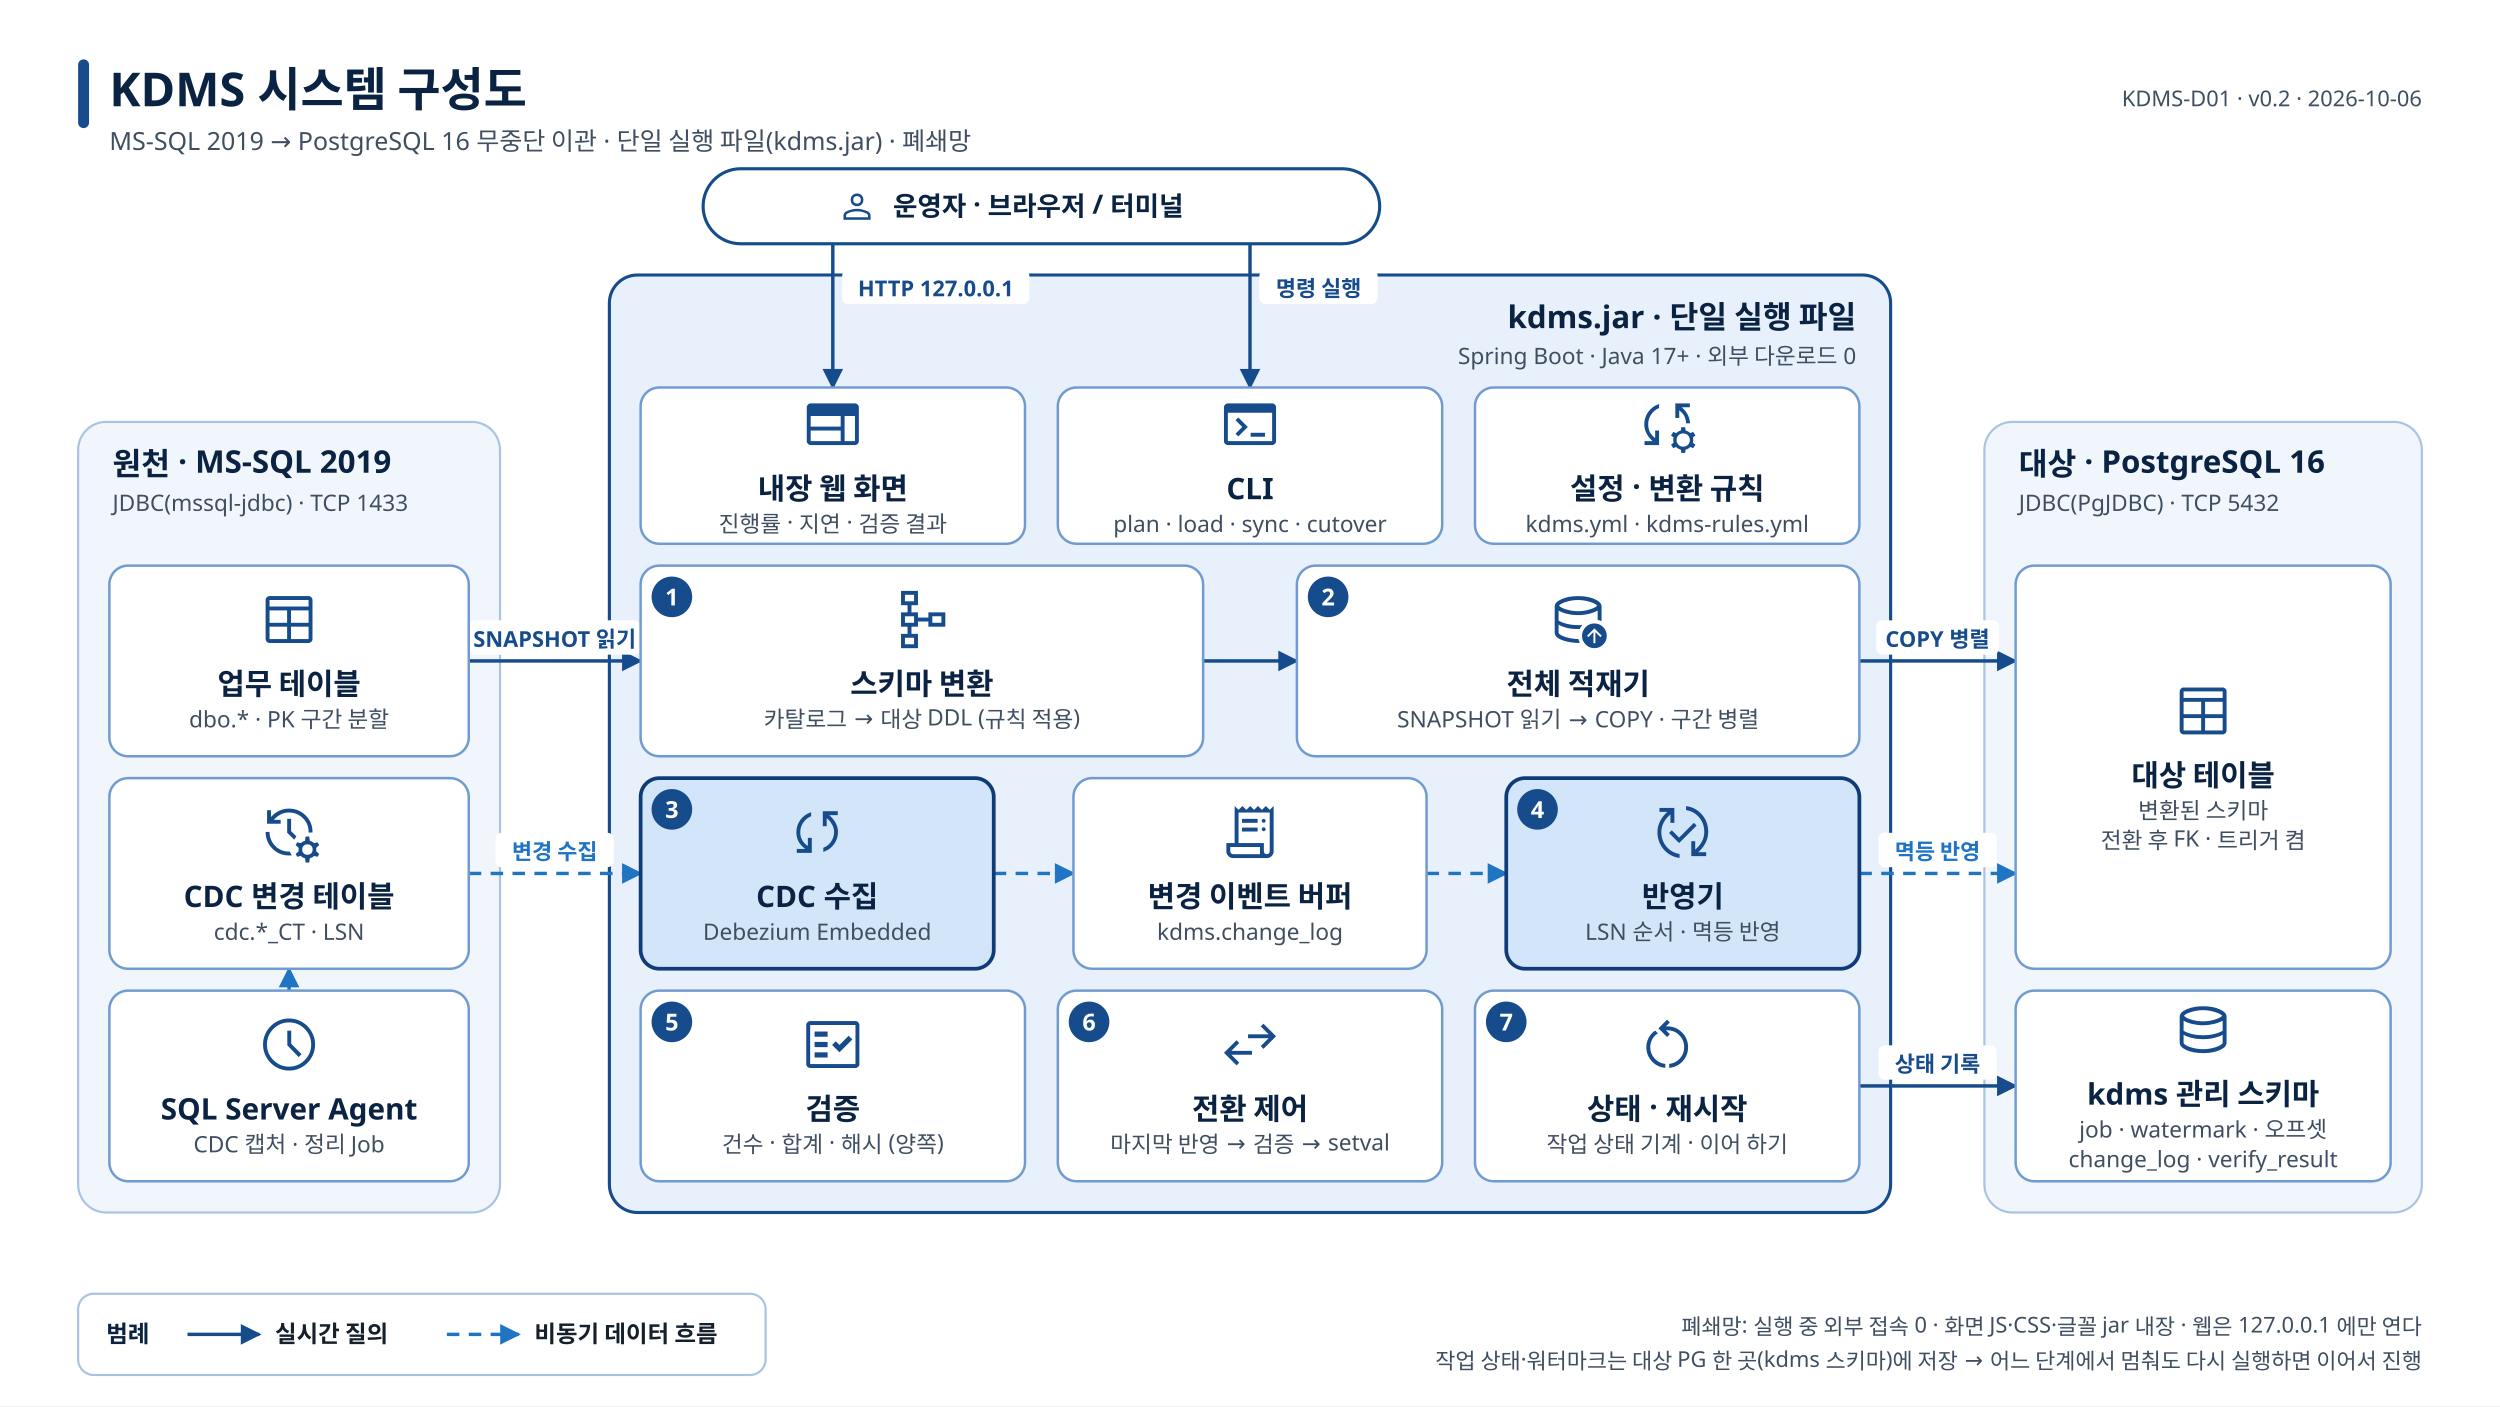
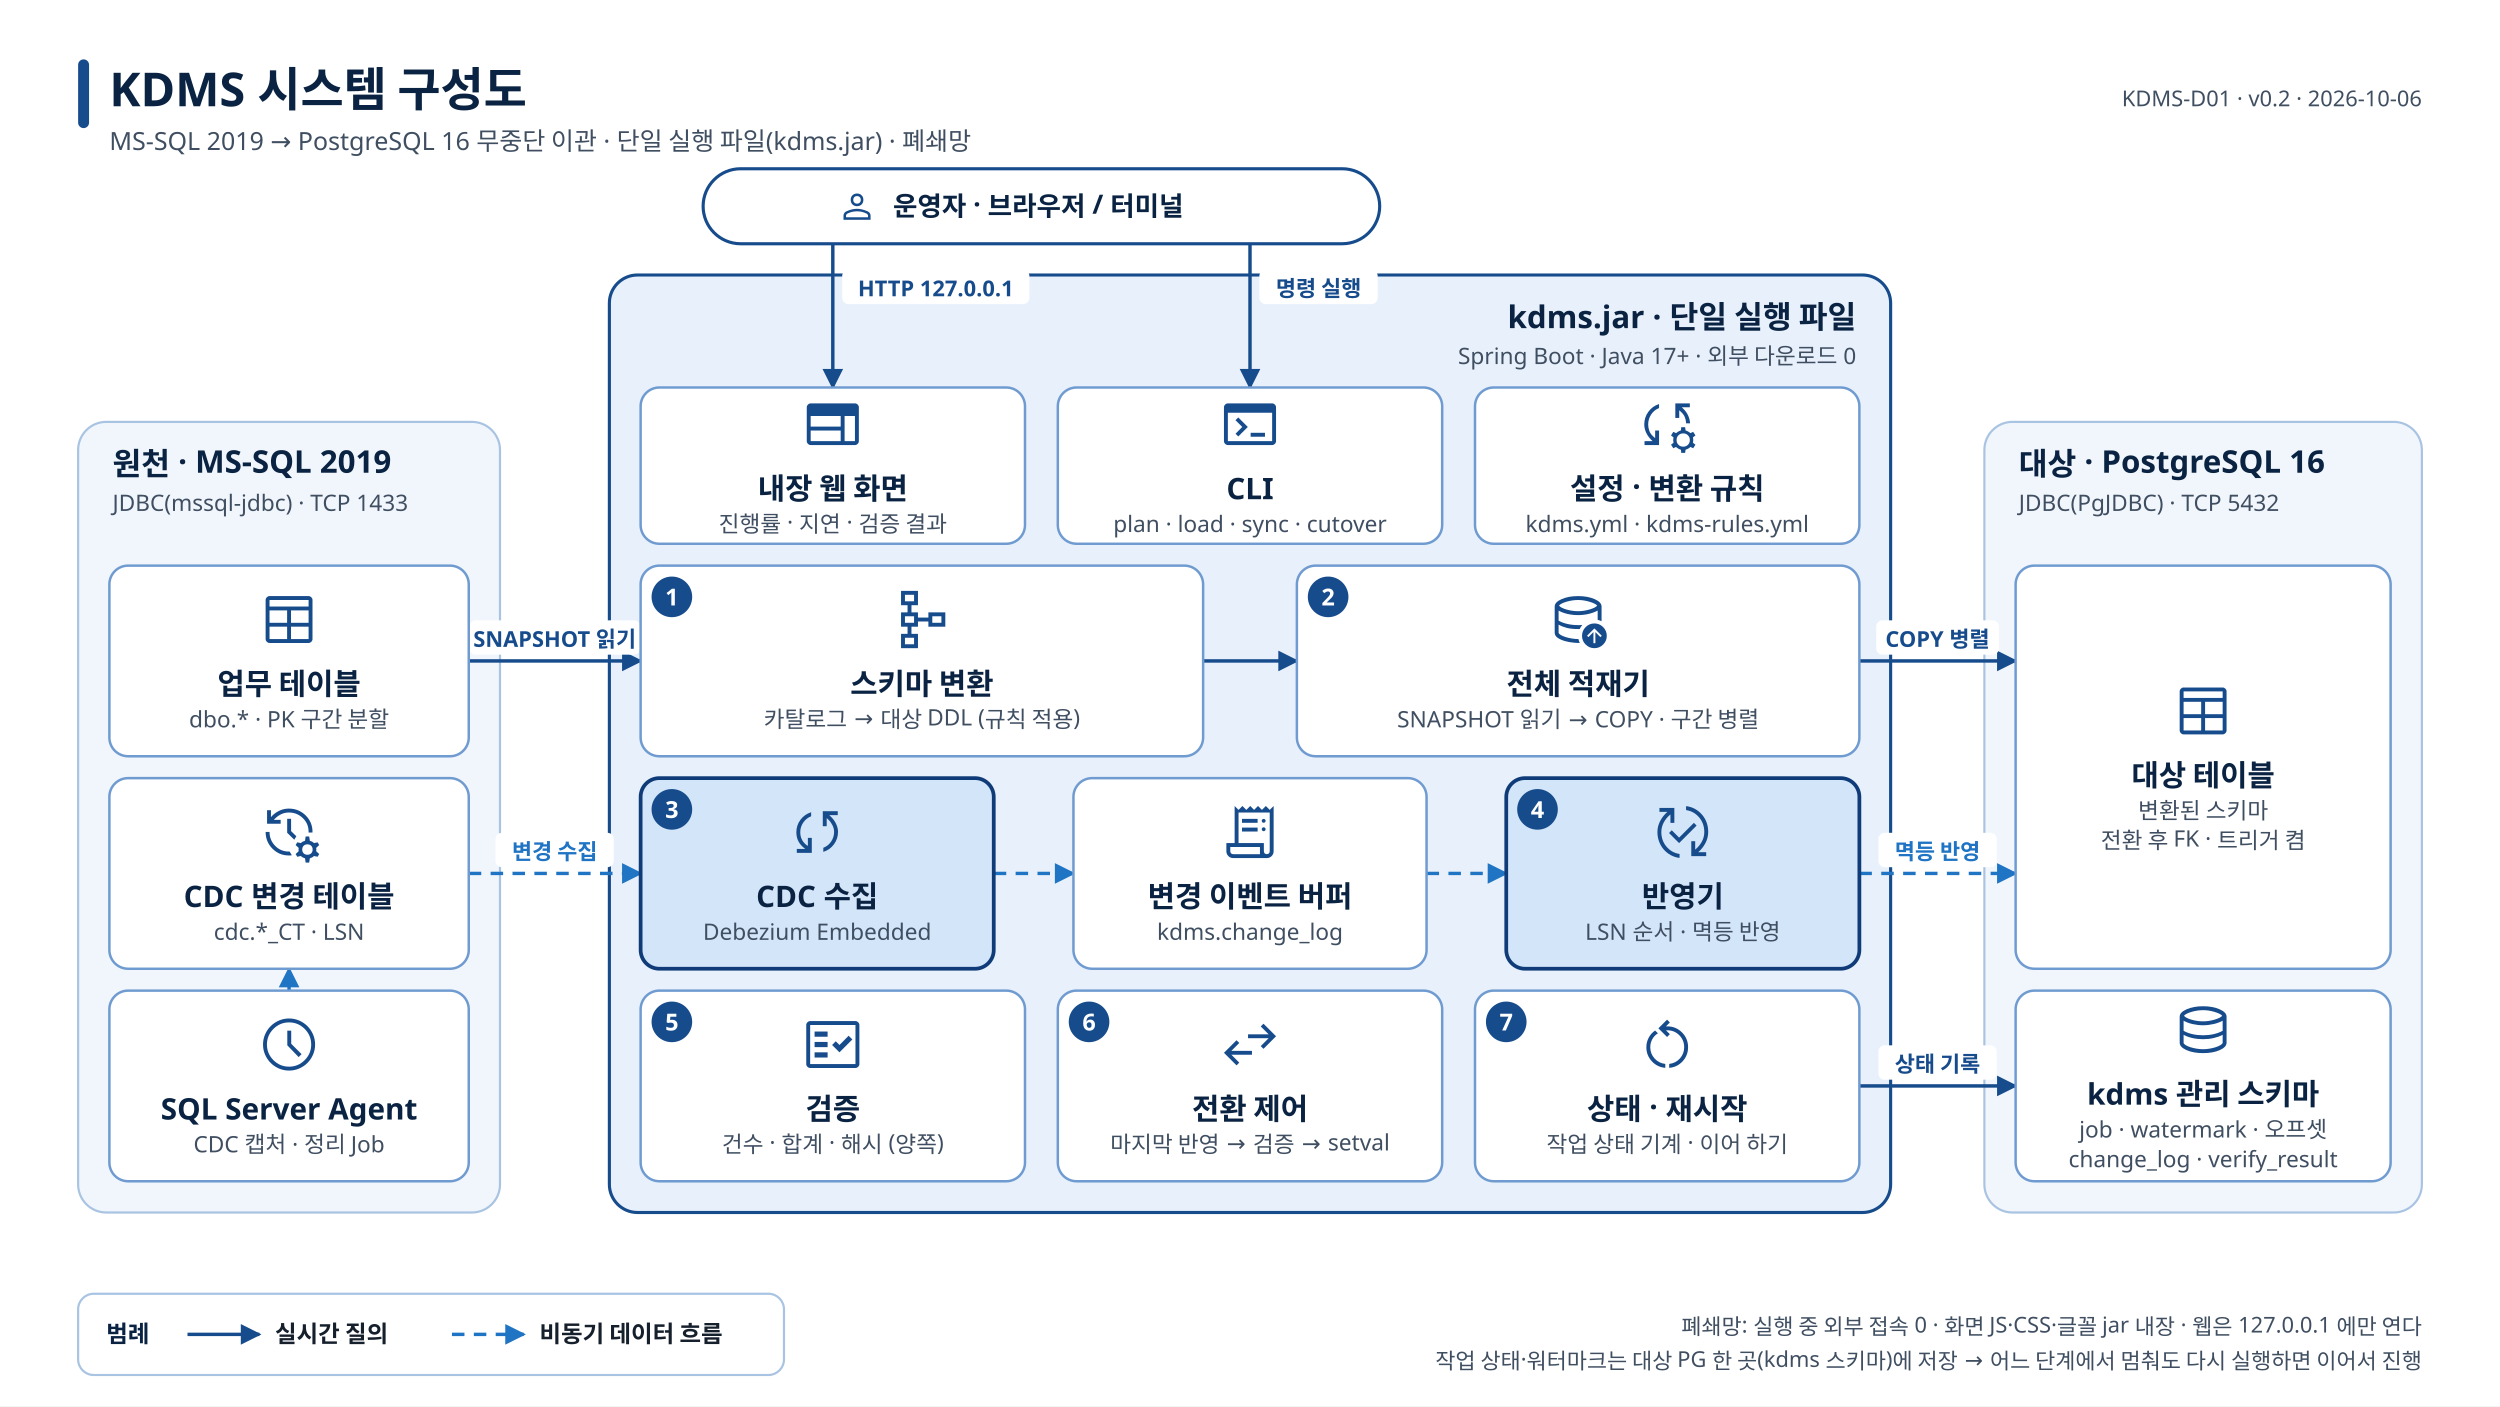
<svg xmlns="http://www.w3.org/2000/svg" viewBox="0 0 1600 900" width="1600" height="900" font-family="'Pretendard Variable', Pretendard, 'Apple SD Gothic Neo', 'Malgun Gothic', sans-serif" role="img" aria-label="KDMS 시스템 구성도">
  <style>@font-face{font-family:'Pretendard Variable';font-weight:45 920;src:url('../assets/fonts/PretendardVariable.woff2') format('woff2-variations');}</style>
  <defs>
    <marker id="arrow-sync" viewBox="0 0 10 10" refX="9" refY="5" markerWidth="6" markerHeight="6" orient="auto-start-reverse">
      <path d="M0,0 L10,5 L0,10 z" fill="#164B8C" />
    </marker>
    <marker id="arrow-async" viewBox="0 0 10 10" refX="9" refY="5" markerWidth="6" markerHeight="6" orient="auto-start-reverse">
      <path d="M0,0 L10,5 L0,10 z" fill="#1F74C4" />
    </marker>
    <symbol id="i-database" viewBox="0 -960 960 960">
      <path d="M480-120q-151 0-255.5-46.5T120-280v-400q0-66 105.5-113T480-840q149 0 254.5 47T840-680v400q0 67-104.5 113.5T480-120Zm0-488q86 0 176.5-26.5T773-694q-27-32-117.5-59T480-780q-88 0-177 26t-117 60q28 35 116 60.5T480-608Zm-1 214q42 0 84-4.5t80.5-13.5q38.5-9 73.5-22t63-29v-155q-29 16-64 29t-74 22q-39 9-80 14t-83 5q-42 0-84-5t-80.5-14q-38.5-9-73-22T180-618v155q27 16 61 29t72.5 22q38.5 9 80.5 13.5t85 4.5Zm1 214q48 0 99-8.5t93.5-22.5q42.5-14 72-31t35.5-35v-125q-28 16-63 28.5T643.5-352q-38.5 9-80 13.5T479-334q-43 0-85-4.5T313.5-352q-38.5-9-72.5-21.5T180-402v126q5 17 34 34.5t72 31q43 13.5 94 22t100 8.5Z" />
    </symbol>
    <symbol id="i-database_upload" viewBox="0 -960 960 960">
      <path d="M506-120v-.5.5q-33 1-97.5-5T280-148.5q-64-17.5-112-49T120-280q0 51 48 82.5t112 49Q344-131 408.5-125t97.5 5Zm-27-214v-1 1q-52 0-95-4.5T305-352q-36-9-67-21.5T180-402q27 16 58 28.5t67 21.5q36 9 79 13.5t95 4.5Zm1-274q86 0 176.5-26.5T773-694q-27-32-117.5-59T480-780q-88 0-177 26t-117 60q28 35 116 60.5T480-608Zm235 492h30v-171l77 77 21-21-113-113-113 113 21 21 77-77v171ZM596-95.5Q540-151 540-229q0-79 56-135t134-56q78 0 134 56t56 135q0 78-56 133.5T730-40q-78 0-134-55.5ZM485-180q3 16 8.5 31t12.5 29q-33 1-97.5-5T280-148.5q-64-17.5-112-49T120-280v-400q0-66 105.5-113T480-840q149 0 254.5 47T840-680v226q-14-7-29-12.5t-31-8.5v-143q-59 33-138 51.5T479-548q-85 0-164.5-18.5T180-618v155q54 32 133 50.5T479-394q17 0 33-.5t33-2.5q-13 14-23 30t-18 33h-25q-105 0-174.5-18T180-402v126q5 17 35 34.5t73.5 31q43.5 13.5 95.5 22t101 8.5Z" />
    </symbol>
    <symbol id="i-fact_check" viewBox="0 -960 960 960">
      <path d="M132-120q-24 0-42-18t-18-42v-600q0-24 18-42t42-18h696q24 0 42 18t18 42v600q0 24-18 42t-42 18H132Zm0-60h696v-600H132v600Zm68-100h200v-80H200v80Zm382-80 198-198-57-57-141 142-57-57-56 57 113 113Zm-382-80h200v-80H200v80Zm0-160h200v-80H200v80Zm-68 420v-600 600Z" />
    </symbol>
    <symbol id="i-manage_history" viewBox="0 -960 960 960">
      <path d="M142-607v-208h60v106q52-61 123.5-96T477-840q151 0 257 104t106 254v10h-60v-13q0-124-89-209.5T477-780q-68 0-127.5 31T246-667h105v60H142Zm-22 126h60q0 125 86 213t211 88h12l34 57q-11 2-22.5 2.5t-23.5.5q-149 0-253-105.5T120-481Zm440 119L451-469v-214h60v189l81 79-32 53ZM735-10l-10-66q-18-5-34-13.5T661-112l-55 12-25-42 47-44q-3-12-3-25t3-25l-47-44 25-42 55 12q14-14 30-22.5t34-13.5l10-66h54l10 66q18 5 34 13.5t30 22.5l55-12 25 42-47 44q3 12 3 25t-3 25l47 44-25 42-55-12q-14 14-30 22.5T799-76l-10 66h-54Zm85-143q22-22 22-58t-22-58q-22-22-58-22t-58 22q-22 22-22 58t22 58q22 22 58 22t58-22Z" />
    </symbol>
    <symbol id="i-person" viewBox="0 -960 960 960">
      <path d="M372-523q-42-42-42-108t42-108q42-42 108-42t108 42q42 42 42 108t-42 108q-42 42-108 42t-108-42ZM160-160v-94q0-38 19-65t49-41q67-30 128.5-45T480-420q62 0 123 15.5T731-360q31 14 50 41t19 65v94H160Zm60-60h520v-34q0-16-9.5-30.5T707-306q-64-31-117-42.5T480-360q-57 0-111 11.5T252-306q-14 7-23 21.5t-9 30.5v34Zm324.5-346.5Q570-592 570-631t-25.5-64.5Q519-721 480-721t-64.5 25.5Q390-670 390-631t25.5 64.5Q441-541 480-541t64.5-25.5ZM480-631Zm0 411Z" />
    </symbol>
    <symbol id="i-published_with_changes" viewBox="0 -960 960 960">
      <path d="M430-82q-72-9-134.5-43t-108-86.5Q142-264 116-332.5T90-480q0-88 41.5-168T243-790H121v-60h229v229h-60v-129q-64 51-102 121.5T150-480q0 132 80 225.5T430-143v61Zm-7-228L268-465l42-42 113 113 227-227 42 42-269 269Zm187 200v-229h60v129q64-52 102-122t38-148q0-132-80-225.5T530-817v-61q146 18 243 129t97 269q0 88-41.5 168T717-170h122v60H610Z" />
    </symbol>
    <symbol id="i-receipt_long" viewBox="0 -960 960 960">
      <path d="M222-80q-43.75 0-74.37-30.63Q117-141.25 117-185v-125h127v-570l59.8 60 59.8-60 59.8 60 59.8-60 59.8 60 60-60 60 60 60-60 60 60 60-60v695q0 43.75-30.62 74.37Q781.75-80 738-80H222Zm516-60q20 0 32.5-12.5T783-185v-595H304v470h389v125q0 20 12.5 32.5T738-140ZM357-622v-60h240v60H357Zm0 134v-60h240v60H357Zm333-134q-12 0-21-9t-9-21q0-12 9-21t21-9q12 0 21 9t9 21q0 12-9 21t-21 9Zm0 129q-12 0-21-9t-9-21q0-12 9-21t21-9q12 0 21 9t9 21q0 12-9 21t-21 9ZM221-140h412v-110H177v65q0 20 12.65 32.5T221-140Zm-44 0v-110 110Z" />
    </symbol>
    <symbol id="i-restart_alt" viewBox="0 -960 960 960">
      <path d="M451-122q-123-10-207-101t-84-216q0-77 35.5-145T295-695l43 43q-56 33-87 90.5T220-439q0 100 66 173t165 84v60Zm60 0v-60q100-12 165-84.5T741-439q0-109-75.5-184.5T481-699h-20l60 60-43 43-133-133 133-133 43 43-60 60h20q134 0 227 93.5T801-439q0 125-83.5 216T511-122Z" />
    </symbol>
    <symbol id="i-rule_settings" viewBox="0 -960 960 960">
      <path d="M132-160v-60h123l-14-14q-60-60-86.5-121.5T128-476q0-109 62.5-195T355-790v62q-76 30-121.5 99T188-476q0 52 17.5 98.5T265-293l30 27v-117h60v223H132Zm699-334h-60q-2-51-20-94.5T695-667l-30-27v117h-60v-223h223v60H704l15 14q58 55 84 115t28 117ZM696-40l-5-48q-20-6-41-17.5T616-131l-42 20-35-54 38-30q-5-23-5-41.5t5-41.5l-38-30 35-55 42 20q13-12 34-24t41-18l5-49h60l6 49q20 6 41 18t34 24l42-20 35 55-38 30q5 23 5 41.5t-5 41.5l38 30-35 54-42-20q-13 14-34 25.5T762-88l-6 48h-60Zm30-95q44 0 73-29t29-73q0-44-29-73t-73-29q-44 0-73 29t-29 73q0 44 29 73t73 29Z" />
    </symbol>
    <symbol id="i-schedule" viewBox="0 -960 960 960">
      <path d="m627-287 45-45-159-160v-201h-60v225l174 181ZM480-80q-82 0-155-31.5t-127.5-86Q143-252 111.5-325T80-480q0-82 31.5-155t86-127.5Q252-817 325-848.5T480-880q82 0 155 31.5t127.5 86Q817-708 848.5-635T880-480q0 82-31.5 155t-86 127.5Q708-143 635-111.5T480-80Zm0-400Zm0 340q140 0 240-100t100-240q0-140-100-240T480-820q-140 0-240 100T140-480q0 140 100 240t240 100Z" />
    </symbol>
    <symbol id="i-schema" viewBox="0 -960 960 960">
      <path d="M160-40v-220h100v-110H160v-220h100v-110H160v-220h260v220H320v110h100v80h160v-80h260v220H580v-80H420v80H320v110h100v220H160Zm60-60h140v-100H220v100Zm0-330h140v-100H220v100Zm420 0h140v-100H640v100ZM220-760h140v-100H220v100Zm70-50Zm0 330Zm420 0ZM290-150Z" />
    </symbol>
    <symbol id="i-swap_horiz" viewBox="0 -960 960 960">
      <path d="M273-160 80-353l193-193 42 42-121 121h316v60H194l121 121-42 42Zm414-254-42-42 121-121H450v-60h316L645-758l42-42 193 193-193 193Z" />
    </symbol>
    <symbol id="i-sync" viewBox="0 -960 960 960">
      <path d="M167-160v-60h130l-15-12q-64-51-93-111t-29-134q0-106 62.5-190.5T387-784v62q-75 29-121 96.5T220-477q0 63 23.5 109.5T307-287l30 21v-124h60v230H167Zm407-15v-63q76-29 121-96.5T740-483q0-48-23.5-97.5T655-668l-29-26v124h-60v-230h230v60H665l15 14q60 56 90 120t30 123q0 106-62 191T574-175Z" />
    </symbol>
    <symbol id="i-table" viewBox="0 -960 960 960">
      <path d="M180-120q-24 0-42-18t-18-42v-600q0-24 18-42t42-18h600q24 0 42 18t18 42v600q0 24-18 42t-42 18H180Zm270-250H180v190h270v-190Zm60 0v190h270v-190H510Zm-60-60v-190H180v190h270Zm60 0h270v-190H510v190ZM180-680h600v-100H180v100Z" />
    </symbol>
    <symbol id="i-terminal" viewBox="0 -960 960 960">
      <path d="M140-160q-24 0-42-18t-18-42v-520q0-24 18-42t42-18h680q24 0 42 18t18 42v520q0 24-18 42t-42 18H140Zm0-60h680v-436H140v436Zm160-72-42-42 103-104-104-104 43-42 146 146-146 146Zm190 4v-60h220v60H490Z" />
    </symbol>
    <symbol id="i-web" viewBox="0 -960 960 960">
      <path d="M140-160q-24 0-42-18t-18-42v-520q0-24 18-42t42-18h680q24 0 42 18t18 42v520q0 24-18 42t-42 18H140Zm0-60h461v-163H140v163Zm521 0h159v-386H661v386ZM140-443h461v-163H140v163Z" />
    </symbol>
  </defs>
  <rect width="1600" height="900" fill="#FFFFFF" />
  <rect x="50" y="38" width="7" height="44" rx="3.5" fill="#164B8C" />
  <text x="70" y="68" font-size="30" font-weight="800" fill="#0A2342">KDMS 시스템 구성도</text>
  <text x="70" y="96" font-size="16" font-weight="500" fill="#3F4E61">MS-SQL 2019 → PostgreSQL 16 무중단 이관 · 단일 실행 파일(kdms.jar) · 폐쇄망</text>
  <text x="1550" y="68" font-size="14" font-weight="500" fill="#3F4E61" text-anchor="end">KDMS-D01 · v0.2 · 2026-10-06</text>
  <rect x="50" y="270" width="270" height="506" rx="18" fill="#F1F6FC" stroke="#A9C3E2" stroke-width="1.4" />
  <text x="72" y="304" font-size="20" font-weight="800" fill="#0A2342" text-anchor="start">원천 · MS-SQL 2019</text>
  <text x="72" y="327" font-size="14.5" font-weight="500" fill="#3F4E61" text-anchor="start">JDBC(mssql-jdbc) · TCP 1433</text>
  <rect x="390" y="176" width="820" height="600" rx="18" fill="#E8F1FB" stroke="#164B8C" stroke-width="2" />
  <text x="1188" y="210" font-size="20" font-weight="800" fill="#0A2342" text-anchor="end">kdms.jar · 단일 실행 파일</text>
  <text x="1188" y="233" font-size="14.5" font-weight="500" fill="#3F4E61" text-anchor="end">Spring Boot · Java 17+ · 외부 다운로드 0</text>
  <rect x="1270" y="270" width="280" height="506" rx="18" fill="#F1F6FC" stroke="#A9C3E2" stroke-width="1.4" />
  <text x="1292" y="304" font-size="20" font-weight="800" fill="#0A2342" text-anchor="start">대상 · PostgreSQL 16</text>
  <text x="1292" y="327" font-size="14.5" font-weight="500" fill="#3F4E61" text-anchor="start">JDBC(PgJDBC) · TCP 5432</text>
  <path d="M533.0,156.0 L533.0,248.0" fill="none" stroke="#164B8C" stroke-width="2.2" stroke-linejoin="round" marker-end="url(#arrow-sync)" />
  <rect x="539.0" y="172.6" width="119.8" height="22.0" rx="4" fill="#FFFFFF" />
  <text x="598.9" y="189.6" font-size="14" font-weight="600" fill="#164B8C" text-anchor="middle">HTTP 127.0.0.1</text>
  <path d="M800.0,156.0 L800.0,248.0" fill="none" stroke="#164B8C" stroke-width="2.2" stroke-linejoin="round" marker-end="url(#arrow-sync)" />
  <rect x="806.0" y="172.6" width="75.7" height="22.0" rx="4" fill="#FFFFFF" />
  <text x="843.9" y="189.6" font-size="14" font-weight="600" fill="#164B8C" text-anchor="middle">명령 실행</text>
  <path d="M300.0,423.0 L410.0,423.0" fill="none" stroke="#164B8C" stroke-width="2.2" stroke-linejoin="round" marker-end="url(#arrow-sync)" />
  <rect x="300.4" y="397.0" width="109.3" height="22.0" rx="4" fill="#FFFFFF" />
  <text x="355.0" y="414.0" font-size="14" font-weight="600" fill="#164B8C" text-anchor="middle">SNAPSHOT 읽기</text>
  <path d="M770.0,423.0 L830.0,423.0" fill="none" stroke="#164B8C" stroke-width="2.2" stroke-linejoin="round" marker-end="url(#arrow-sync)" />
  <path d="M1190.0,423.0 L1290.0,423.0" fill="none" stroke="#164B8C" stroke-width="2.2" stroke-linejoin="round" marker-end="url(#arrow-sync)" />
  <rect x="1200.8" y="397.0" width="78.5" height="22.0" rx="4" fill="#FFFFFF" />
  <text x="1240.0" y="414.0" font-size="14" font-weight="600" fill="#164B8C" text-anchor="middle">COPY 병렬</text>
  <path d="M185.0,634.0 L185.0,620.0" fill="none" stroke="#1F74C4" stroke-width="2.2" stroke-dasharray="8 6" stroke-linejoin="round" marker-end="url(#arrow-async)" />
  <path d="M300.0,559.0 L410.0,559.0" fill="none" stroke="#1F74C4" stroke-width="2.2" stroke-dasharray="8 6" stroke-linejoin="round" marker-end="url(#arrow-async)" />
  <rect x="317.1" y="533.0" width="75.7" height="22.0" rx="4" fill="#FFFFFF" />
  <text x="355.0" y="550.0" font-size="14" font-weight="600" fill="#1F74C4" text-anchor="middle">변경 수집</text>
  <path d="M636.0,559.0 L687.0,559.0" fill="none" stroke="#1F74C4" stroke-width="2.2" stroke-dasharray="8 6" stroke-linejoin="round" marker-end="url(#arrow-async)" />
  <path d="M913.0,559.0 L964.0,559.0" fill="none" stroke="#1F74C4" stroke-width="2.2" stroke-dasharray="8 6" stroke-linejoin="round" marker-end="url(#arrow-async)" />
  <path d="M1190.0,559.0 L1290.0,559.0" fill="none" stroke="#1F74C4" stroke-width="2.2" stroke-dasharray="8 6" stroke-linejoin="round" marker-end="url(#arrow-async)" />
  <rect x="1202.2" y="533.0" width="75.7" height="22.0" rx="4" fill="#FFFFFF" />
  <text x="1240.0" y="550.0" font-size="14" font-weight="600" fill="#1F74C4" text-anchor="middle">멱등 반영</text>
  <path d="M1190.0,695.0 L1290.0,695.0" fill="none" stroke="#164B8C" stroke-width="2.2" stroke-linejoin="round" marker-end="url(#arrow-sync)" />
  <rect x="1202.2" y="669.0" width="75.7" height="22.0" rx="4" fill="#FFFFFF" />
  <text x="1240.0" y="686.0" font-size="14" font-weight="600" fill="#164B8C" text-anchor="middle">상태 기록</text>
  <rect x="450" y="108" width="433" height="48" rx="24.0" fill="#FFFFFF" stroke="#164B8C" stroke-width="2" />
  <use href="#i-person" x="535.5" y="119.0" width="26" height="26" fill="#164B8C" />
  <text x="571.5" y="138.0" font-size="17" font-weight="700" fill="#0A2342">운영자 · 브라우저 / 터미널</text>
  <rect x="410" y="248" width="246" height="100" rx="12" fill="#FFFFFF" stroke="#6F9BD1" stroke-width="1.6" />
  <use href="#i-web" x="513.0" y="251.5" width="40" height="40" fill="#164B8C" />
  <text x="533.0" y="319.5" font-size="19" font-weight="700" fill="#0A2342" text-anchor="middle">내장 웹 화면</text>
  <text x="533.0" y="340.5" font-size="14.5" font-weight="500" fill="#3F4E61" text-anchor="middle">진행률 · 지연 · 검증 결과</text>
  <rect x="677" y="248" width="246" height="100" rx="12" fill="#FFFFFF" stroke="#6F9BD1" stroke-width="1.6" />
  <use href="#i-terminal" x="780.0" y="251.5" width="40" height="40" fill="#164B8C" />
  <text x="800.0" y="319.5" font-size="19" font-weight="700" fill="#0A2342" text-anchor="middle">CLI</text>
  <text x="800.0" y="340.5" font-size="14.5" font-weight="500" fill="#3F4E61" text-anchor="middle">plan · load · sync · cutover</text>
  <rect x="944" y="248" width="246" height="100" rx="12" fill="#FFFFFF" stroke="#6F9BD1" stroke-width="1.6" />
  <use href="#i-rule_settings" x="1047.0" y="251.5" width="40" height="40" fill="#164B8C" />
  <text x="1067.0" y="319.5" font-size="19" font-weight="700" fill="#0A2342" text-anchor="middle">설정 · 변환 규칙</text>
  <text x="1067.0" y="340.5" font-size="14.5" font-weight="500" fill="#3F4E61" text-anchor="middle">kdms.yml · kdms-rules.yml</text>
  <rect x="410" y="362" width="360" height="122" rx="12" fill="#FFFFFF" stroke="#6F9BD1" stroke-width="1.6" />
  <use href="#i-schema" x="570.0" y="376.5" width="40" height="40" fill="#164B8C" />
  <text x="590.0" y="444.5" font-size="19" font-weight="700" fill="#0A2342" text-anchor="middle">스키마 변환</text>
  <text x="590.0" y="465.5" font-size="14.5" font-weight="500" fill="#3F4E61" text-anchor="middle">카탈로그 → 대상 DDL (규칙 적용)</text>
  <circle cx="430" cy="382" r="13" fill="#164B8C" />
  <text x="430" y="387.5" font-size="15" font-weight="700" fill="#FFFFFF" text-anchor="middle">1</text>
  <rect x="830" y="362" width="360" height="122" rx="12" fill="#FFFFFF" stroke="#6F9BD1" stroke-width="1.6" />
  <use href="#i-database_upload" x="990.0" y="376.5" width="40" height="40" fill="#164B8C" />
  <text x="1010.0" y="444.5" font-size="19" font-weight="700" fill="#0A2342" text-anchor="middle">전체 적재기</text>
  <text x="1010.0" y="465.5" font-size="14.5" font-weight="500" fill="#3F4E61" text-anchor="middle">SNAPSHOT 읽기 → COPY · 구간 병렬</text>
  <circle cx="850" cy="382" r="13" fill="#164B8C" />
  <text x="850" y="387.5" font-size="15" font-weight="700" fill="#FFFFFF" text-anchor="middle">2</text>
  <rect x="410" y="498" width="226" height="122" rx="12" fill="#D3E5F8" stroke="#0F3C78" stroke-width="2.4" />
  <use href="#i-sync" x="503.0" y="512.5" width="40" height="40" fill="#164B8C" />
  <text x="523.0" y="580.5" font-size="19" font-weight="700" fill="#0A2342" text-anchor="middle">CDC 수집</text>
  <text x="523.0" y="601.5" font-size="14.5" font-weight="500" fill="#3F4E61" text-anchor="middle">Debezium Embedded</text>
  <circle cx="430" cy="518" r="13" fill="#164B8C" />
  <text x="430" y="523.5" font-size="15" font-weight="700" fill="#FFFFFF" text-anchor="middle">3</text>
  <rect x="687" y="498" width="226" height="122" rx="12" fill="#FFFFFF" stroke="#6F9BD1" stroke-width="1.6" />
  <use href="#i-receipt_long" x="780.0" y="512.5" width="40" height="40" fill="#164B8C" />
  <text x="800.0" y="580.5" font-size="19" font-weight="700" fill="#0A2342" text-anchor="middle">변경 이벤트 버퍼</text>
  <text x="800.0" y="601.5" font-size="14.5" font-weight="500" fill="#3F4E61" text-anchor="middle">kdms.change_log</text>
  <rect x="964" y="498" width="226" height="122" rx="12" fill="#D3E5F8" stroke="#0F3C78" stroke-width="2.4" />
  <use href="#i-published_with_changes" x="1057.0" y="512.5" width="40" height="40" fill="#164B8C" />
  <text x="1077.0" y="580.5" font-size="19" font-weight="700" fill="#0A2342" text-anchor="middle">반영기</text>
  <text x="1077.0" y="601.5" font-size="14.5" font-weight="500" fill="#3F4E61" text-anchor="middle">LSN 순서 · 멱등 반영</text>
  <circle cx="984" cy="518" r="13" fill="#164B8C" />
  <text x="984" y="523.5" font-size="15" font-weight="700" fill="#FFFFFF" text-anchor="middle">4</text>
  <rect x="410" y="634" width="246" height="122" rx="12" fill="#FFFFFF" stroke="#6F9BD1" stroke-width="1.6" />
  <use href="#i-fact_check" x="513.0" y="648.5" width="40" height="40" fill="#164B8C" />
  <text x="533.0" y="716.5" font-size="19" font-weight="700" fill="#0A2342" text-anchor="middle">검증</text>
  <text x="533.0" y="737.5" font-size="14.5" font-weight="500" fill="#3F4E61" text-anchor="middle">건수 · 합계 · 해시 (양쪽)</text>
  <circle cx="430" cy="654" r="13" fill="#164B8C" />
  <text x="430" y="659.5" font-size="15" font-weight="700" fill="#FFFFFF" text-anchor="middle">5</text>
  <rect x="677" y="634" width="246" height="122" rx="12" fill="#FFFFFF" stroke="#6F9BD1" stroke-width="1.6" />
  <use href="#i-swap_horiz" x="780.0" y="648.5" width="40" height="40" fill="#164B8C" />
  <text x="800.0" y="716.5" font-size="19" font-weight="700" fill="#0A2342" text-anchor="middle">전환 제어</text>
  <text x="800.0" y="737.5" font-size="14.5" font-weight="500" fill="#3F4E61" text-anchor="middle">마지막 반영 → 검증 → setval</text>
  <circle cx="697" cy="654" r="13" fill="#164B8C" />
  <text x="697" y="659.5" font-size="15" font-weight="700" fill="#FFFFFF" text-anchor="middle">6</text>
  <rect x="944" y="634" width="246" height="122" rx="12" fill="#FFFFFF" stroke="#6F9BD1" stroke-width="1.6" />
  <use href="#i-restart_alt" x="1047.0" y="648.5" width="40" height="40" fill="#164B8C" />
  <text x="1067.0" y="716.5" font-size="19" font-weight="700" fill="#0A2342" text-anchor="middle">상태 · 재시작</text>
  <text x="1067.0" y="737.5" font-size="14.5" font-weight="500" fill="#3F4E61" text-anchor="middle">작업 상태 기계 · 이어 하기</text>
  <circle cx="964" cy="654" r="13" fill="#164B8C" />
  <text x="964" y="659.5" font-size="15" font-weight="700" fill="#FFFFFF" text-anchor="middle">7</text>
  <rect x="70" y="362" width="230" height="122" rx="12" fill="#FFFFFF" stroke="#6F9BD1" stroke-width="1.6" />
  <use href="#i-table" x="165.0" y="376.5" width="40" height="40" fill="#164B8C" />
  <text x="185.0" y="444.5" font-size="19" font-weight="700" fill="#0A2342" text-anchor="middle">업무 테이블</text>
  <text x="185.0" y="465.5" font-size="14.5" font-weight="500" fill="#3F4E61" text-anchor="middle">dbo.* · PK 구간 분할</text>
  <rect x="70" y="498" width="230" height="122" rx="12" fill="#FFFFFF" stroke="#6F9BD1" stroke-width="1.6" />
  <use href="#i-manage_history" x="165.0" y="512.5" width="40" height="40" fill="#164B8C" />
  <text x="185.0" y="580.5" font-size="19" font-weight="700" fill="#0A2342" text-anchor="middle">CDC 변경 테이블</text>
  <text x="185.0" y="601.5" font-size="14.5" font-weight="500" fill="#3F4E61" text-anchor="middle">cdc.*_CT · LSN</text>
  <rect x="70" y="634" width="230" height="122" rx="12" fill="#FFFFFF" stroke="#6F9BD1" stroke-width="1.6" />
  <use href="#i-schedule" x="165.0" y="648.5" width="40" height="40" fill="#164B8C" />
  <text x="185.0" y="716.5" font-size="19" font-weight="700" fill="#0A2342" text-anchor="middle">SQL Server Agent</text>
  <text x="185.0" y="737.5" font-size="14.5" font-weight="500" fill="#3F4E61" text-anchor="middle">CDC 캡처 · 정리 Job</text>
  <rect x="1290" y="362" width="240" height="258" rx="12" fill="#FFFFFF" stroke="#6F9BD1" stroke-width="1.6" />
  <use href="#i-table" x="1390.0" y="435.0" width="40" height="40" fill="#164B8C" />
  <text x="1410.0" y="503.0" font-size="19" font-weight="700" fill="#0A2342" text-anchor="middle">대상 테이블</text>
  <text x="1410.0" y="524.0" font-size="14.5" font-weight="500" fill="#3F4E61" text-anchor="middle">변환된 스키마</text>
  <text x="1410.0" y="543.0" font-size="14.5" font-weight="500" fill="#3F4E61" text-anchor="middle">전환 후 FK · 트리거 켬</text>
  <rect x="1290" y="634" width="240" height="122" rx="12" fill="#FFFFFF" stroke="#6F9BD1" stroke-width="1.6" />
  <use href="#i-database" x="1390.0" y="639.0" width="40" height="40" fill="#164B8C" />
  <text x="1410.0" y="707.0" font-size="19" font-weight="700" fill="#0A2342" text-anchor="middle">kdms 관리 스키마</text>
  <text x="1410.0" y="728.0" font-size="14.5" font-weight="500" fill="#3F4E61" text-anchor="middle">job · watermark · 오프셋</text>
  <text x="1410.0" y="747.0" font-size="14.5" font-weight="500" fill="#3F4E61" text-anchor="middle">change_log · verify_result</text>
-   <rect x="50" y="828" width="440" height="52" rx="10" fill="#FFFFFF" stroke="#A9C3E2" stroke-width="1.4" />
+   <rect x="50" y="828" width="451.75" height="52" rx="10" fill="#FFFFFF" stroke="#A9C3E2" stroke-width="1.4" />
  <text x="68" y="859.0" font-size="15" font-weight="800" fill="#0A2342">범례</text>
  <line x1="120" y1="854.0" x2="166" y2="854.0" stroke="#164B8C" stroke-width="2.2" marker-end="url(#arrow-sync)" />
  <text x="176" y="859.0" font-size="15" font-weight="600" fill="#16202C">실시간 질의</text>
-   <line x1="286" y1="854.0" x2="332" y2="854.0" stroke="#1F74C4" stroke-width="2.2" stroke-dasharray="8 6" marker-end="url(#arrow-async)" />
-   <text x="342" y="859.0" font-size="15" font-weight="600" fill="#16202C">비동기 데이터 흐름</text>
+   <line x1="289.25" y1="854.0" x2="335.25" y2="854.0" stroke="#1F74C4" stroke-width="2.2" stroke-dasharray="8 6" marker-end="url(#arrow-async)" />
+   <text x="345.25" y="859.0" font-size="15" font-weight="600" fill="#16202C">비동기 데이터 흐름</text>
  <text x="1550" y="854" font-size="14" font-weight="500" fill="#3F4E61" text-anchor="end">폐쇄망: 실행 중 외부 접속 0 · 화면 JS·CSS·글꼴 jar 내장 · 웹은 127.0.0.1 에만 연다</text>
  <text x="1550" y="876" font-size="14" font-weight="500" fill="#3F4E61" text-anchor="end">작업 상태·워터마크는 대상 PG 한 곳(kdms 스키마)에 저장 → 어느 단계에서 멈춰도 다시 실행하면 이어서 진행</text>
</svg>
